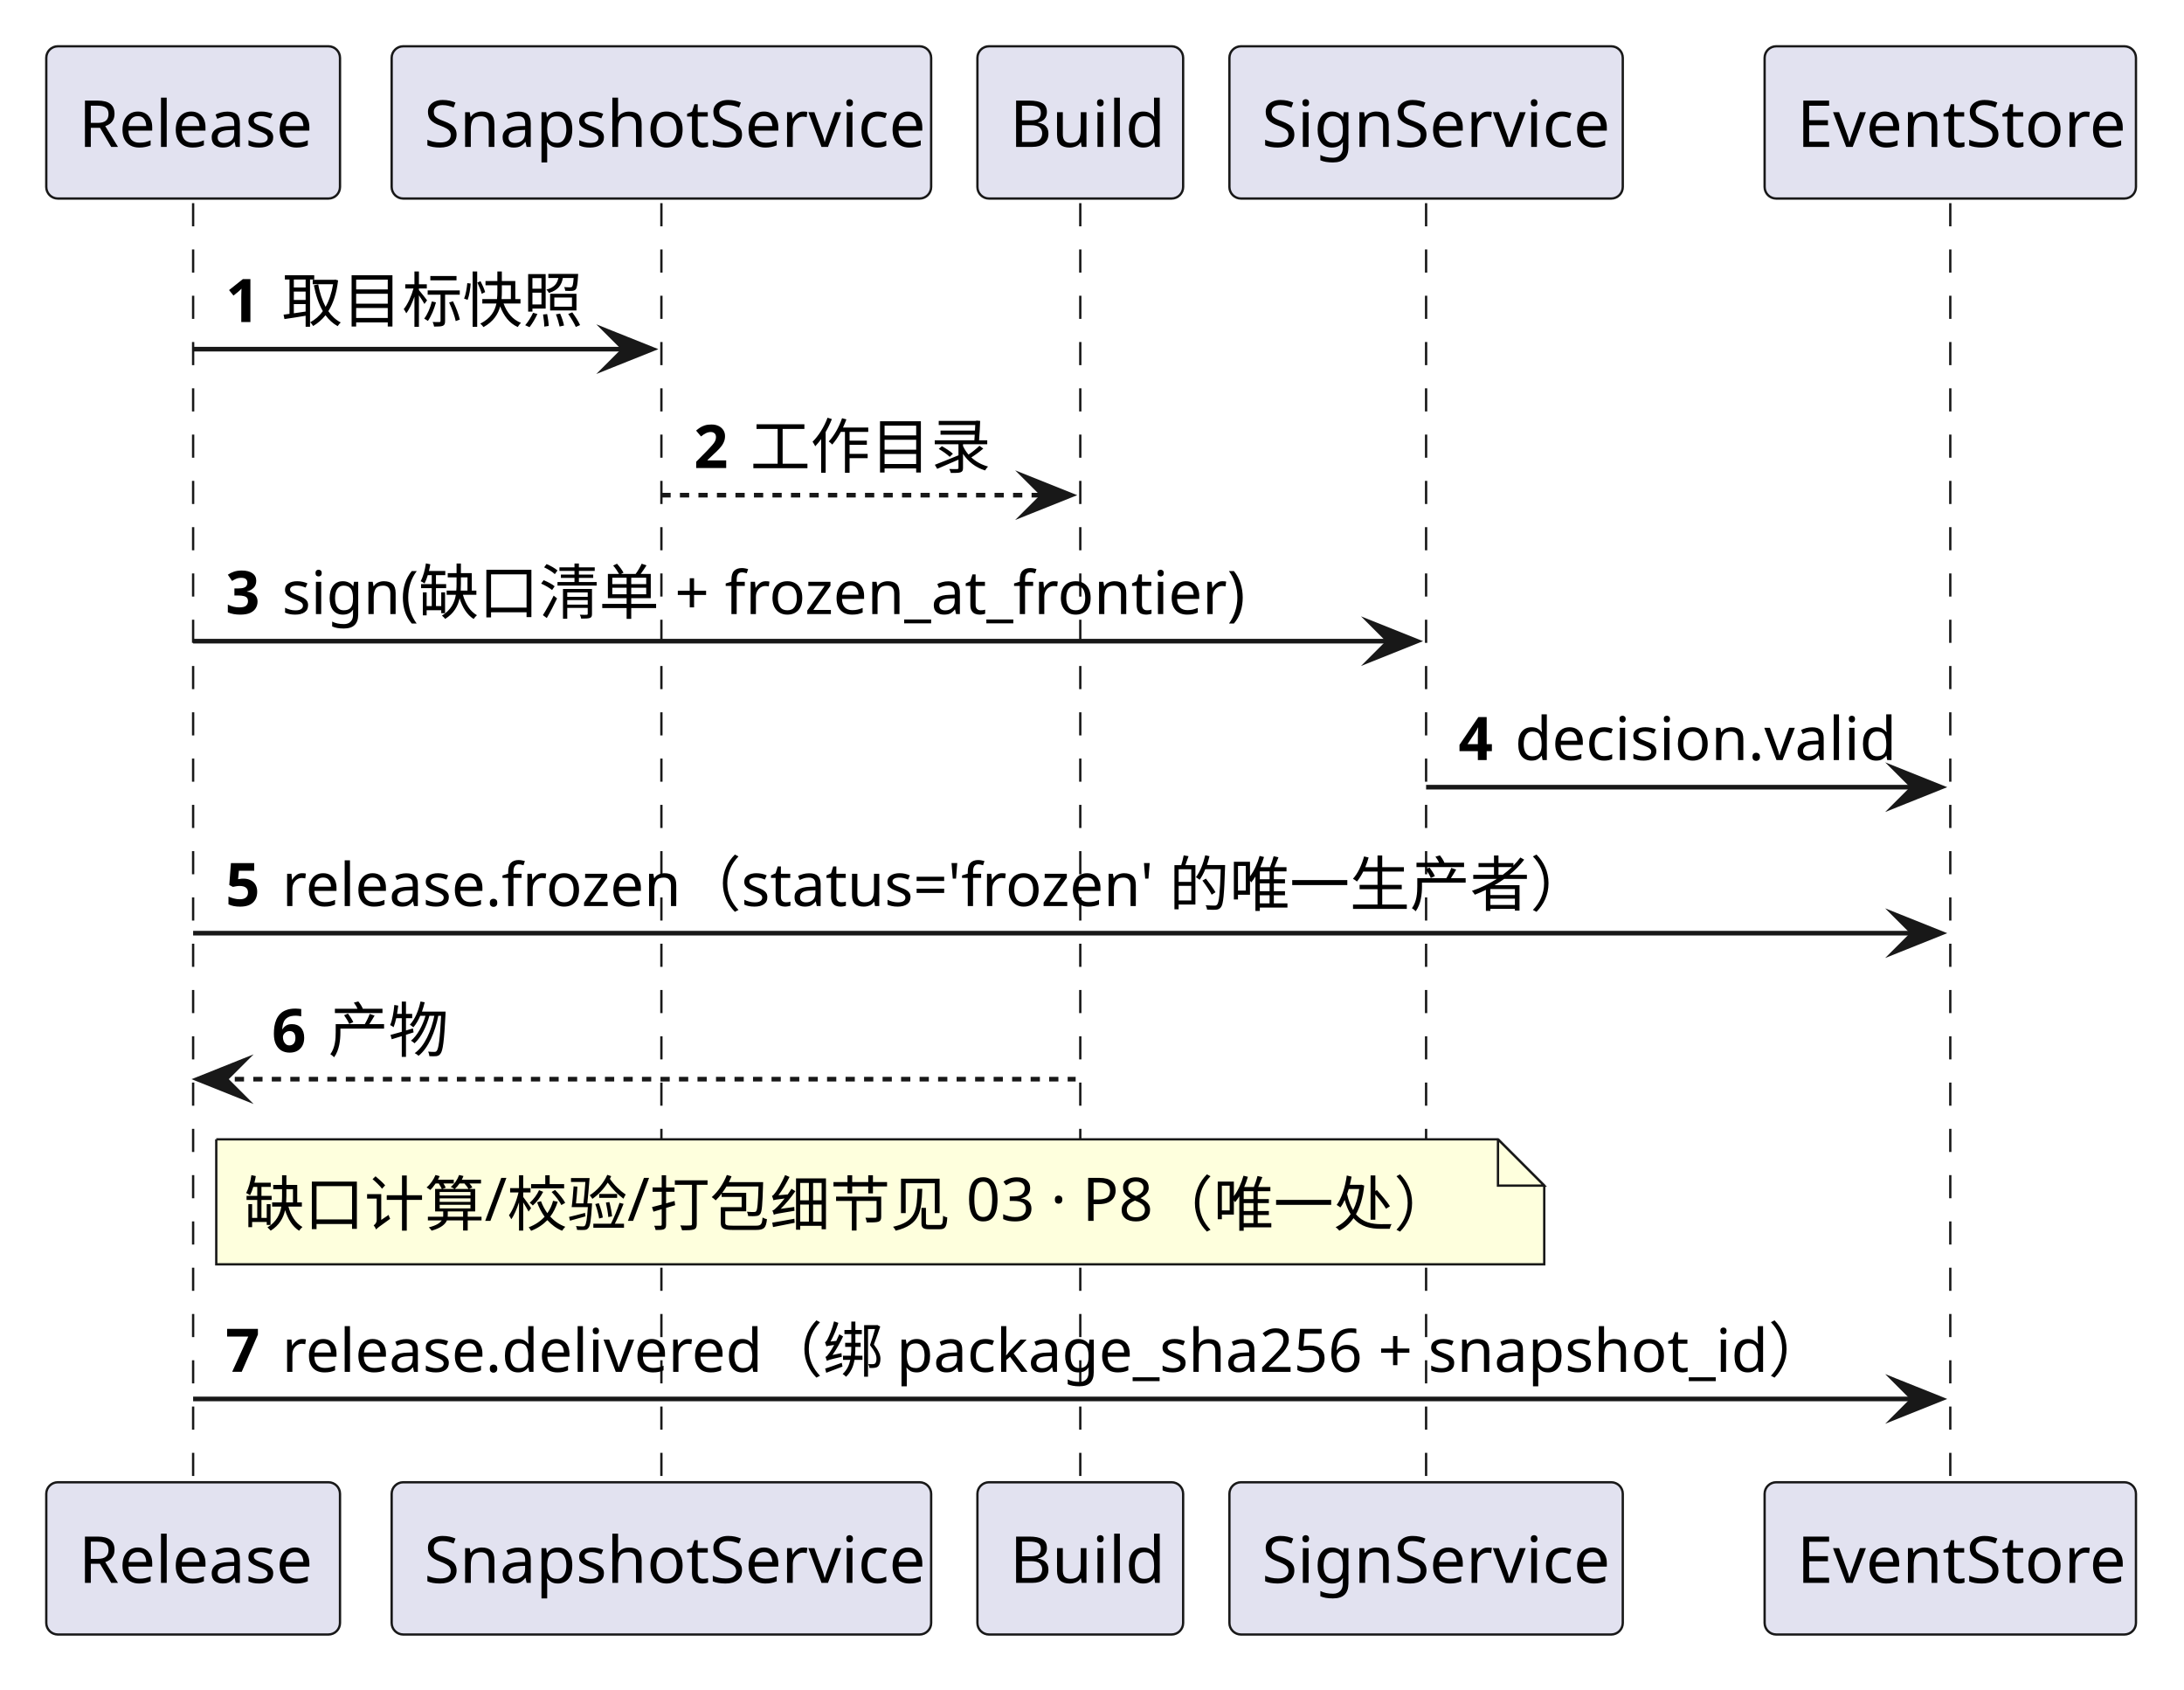
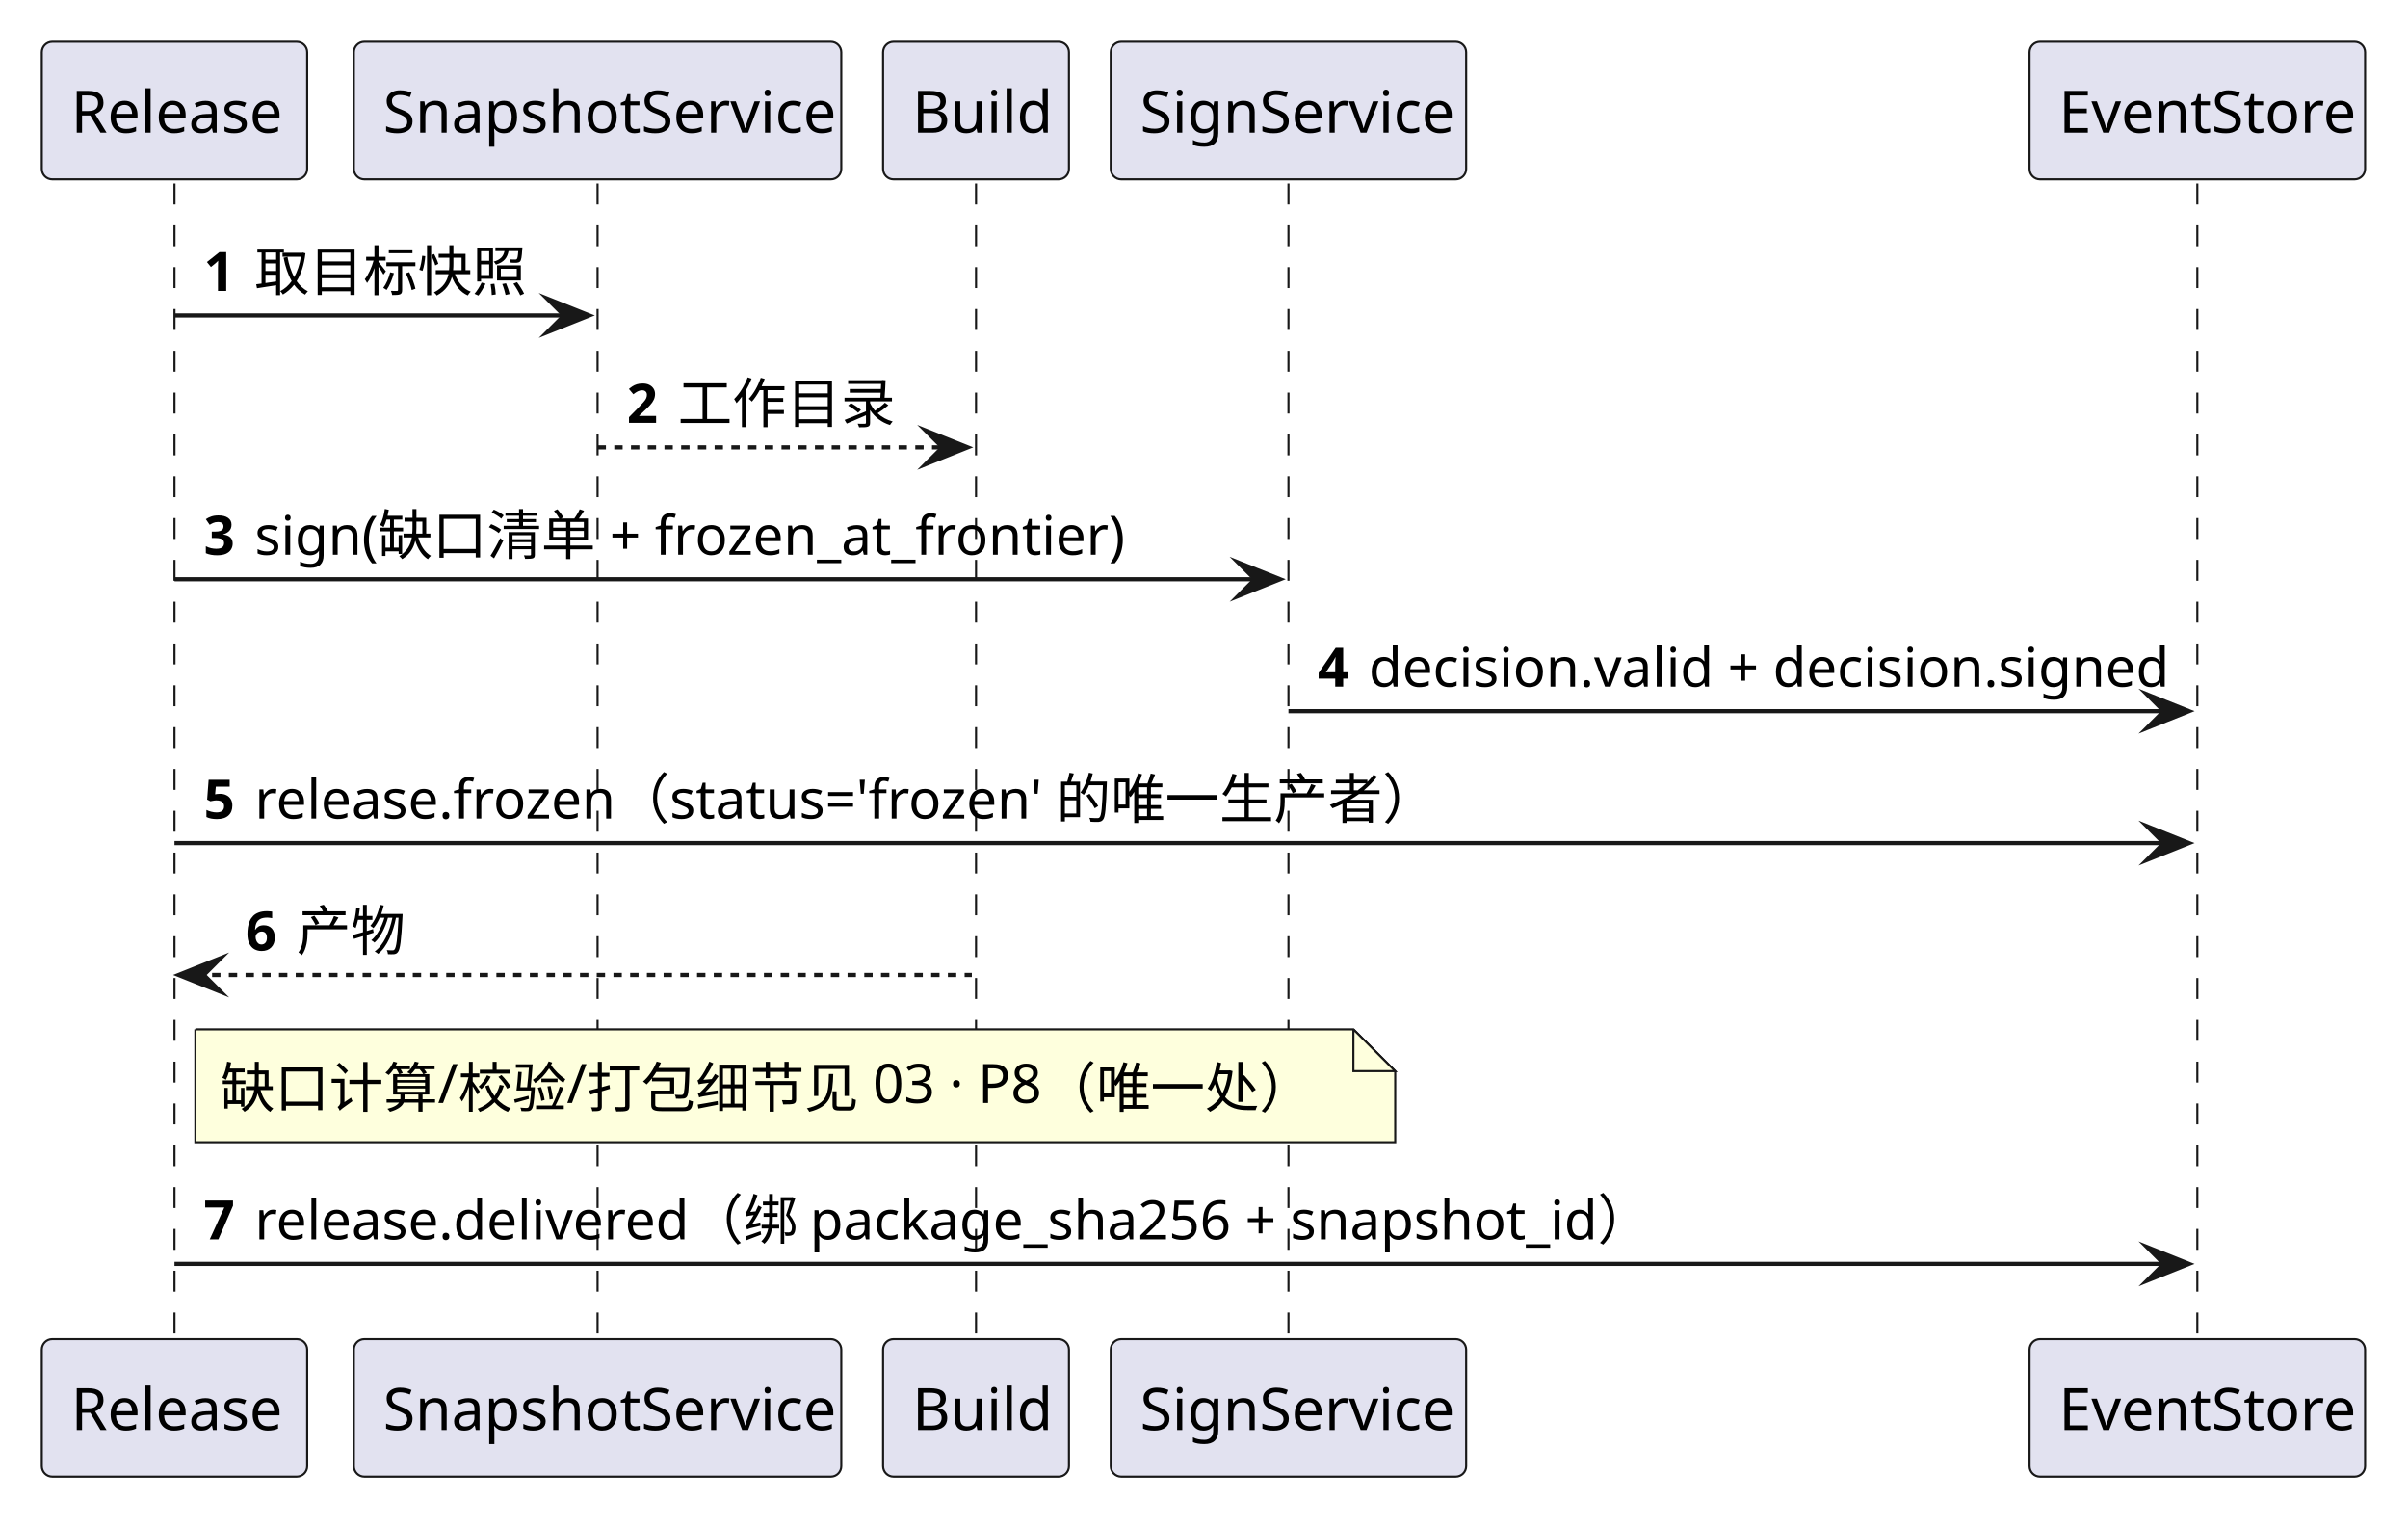
- <svg xmlns="http://www.w3.org/2000/svg" version="1.1" data-diagram-type="SEQUENCE" style="width:472px;height:365px;background:#FFFFFF;" width="472px" height="365px" viewBox="0 0 472 365" zoomAndPan="magnify" preserveAspectRatio="none" contentStyleType="text/css">
+ <svg xmlns="http://www.w3.org/2000/svg" version="1.1" data-diagram-type="SEQUENCE" style="width:576px;height:365px;background:#FFFFFF;" width="576px" height="365px" viewBox="0 0 576 365" zoomAndPan="magnify" preserveAspectRatio="none" contentStyleType="text/css">
  <defs />
  <g font-family="sans-serif" lengthAdjust="spacing">
    <g>
      <rect x="38.239" y="43.895" width="8" height="276.359" fill="#000" fill-opacity="0" />
      <line x1="41.739" y1="43.895" x2="41.739" y2="320.254" style="stroke:#181818;stroke-width:0.5;stroke-dasharray:5,5;" />
    </g>
    <g>
      <rect x="139.44" y="43.895" width="8" height="276.359" fill="#000" fill-opacity="0" />
      <line x1="142.94" y1="43.895" x2="142.94" y2="320.254" style="stroke:#181818;stroke-width:0.5;stroke-dasharray:5,5;" />
    </g>
    <g>
      <rect x="229.968" y="43.895" width="8" height="276.359" fill="#000" fill-opacity="0" />
      <line x1="233.468" y1="43.895" x2="233.468" y2="320.254" style="stroke:#181818;stroke-width:0.5;stroke-dasharray:5,5;" />
    </g>
    <g>
      <rect x="304.704" y="43.895" width="8" height="276.359" fill="#000" fill-opacity="0" />
      <line x1="308.204" y1="43.895" x2="308.204" y2="320.254" style="stroke:#181818;stroke-width:0.5;stroke-dasharray:5,5;" />
    </g>
    <g>
-       <rect x="417.991" y="43.895" width="8" height="276.359" fill="#000" fill-opacity="0" />
-       <line x1="421.491" y1="43.895" x2="421.491" y2="320.254" style="stroke:#181818;stroke-width:0.5;stroke-dasharray:5,5;" />
+       <rect x="522.105" y="43.895" width="8" height="276.359" fill="#000" fill-opacity="0" />
+       <line x1="525.605" y1="43.895" x2="525.605" y2="320.254" style="stroke:#181818;stroke-width:0.5;stroke-dasharray:5,5;" />
    </g>
    <rect x="10" y="10" width="63.479" height="32.895" fill="#E2E2F0" style="stroke:#181818;stroke-width:0.5;" rx="2.5" ry="2.5" />
    <text x="17" y="31.738" fill="#000" font-size="14" textLength="49.479">Release</text>
    <rect x="84.644" y="10" width="116.594" height="32.895" fill="#E2E2F0" style="stroke:#181818;stroke-width:0.5;" rx="2.5" ry="2.5" />
    <text x="91.644" y="31.738" fill="#000" font-size="14" textLength="102.594">SnapshotService</text>
    <rect x="211.237" y="10" width="44.461" height="32.895" fill="#E2E2F0" style="stroke:#181818;stroke-width:0.5;" rx="2.5" ry="2.5" />
    <text x="218.237" y="31.738" fill="#000" font-size="14" textLength="30.461">Build</text>
    <rect x="265.698" y="10" width="85.012" height="32.895" fill="#E2E2F0" style="stroke:#181818;stroke-width:0.5;" rx="2.5" ry="2.5" />
    <text x="272.698" y="31.738" fill="#000" font-size="14" textLength="71.012">SignService</text>
-     <rect x="381.364" y="10" width="80.254" height="32.895" fill="#E2E2F0" style="stroke:#181818;stroke-width:0.5;" rx="2.5" ry="2.5" />
-     <text x="388.364" y="31.738" fill="#000" font-size="14" textLength="66.254">EventStore</text>
+     <rect x="485.479" y="10" width="80.254" height="32.895" fill="#E2E2F0" style="stroke:#181818;stroke-width:0.5;" rx="2.5" ry="2.5" />
+     <text x="492.479" y="31.738" fill="#000" font-size="14" textLength="66.254">EventStore</text>
    <rect x="10" y="320.254" width="63.479" height="32.895" fill="#E2E2F0" style="stroke:#181818;stroke-width:0.5;" rx="2.5" ry="2.5" />
    <text x="17" y="341.992" fill="#000" font-size="14" textLength="49.479">Release</text>
    <rect x="84.644" y="320.254" width="116.594" height="32.895" fill="#E2E2F0" style="stroke:#181818;stroke-width:0.5;" rx="2.5" ry="2.5" />
    <text x="91.644" y="341.992" fill="#000" font-size="14" textLength="102.594">SnapshotService</text>
    <rect x="211.237" y="320.254" width="44.461" height="32.895" fill="#E2E2F0" style="stroke:#181818;stroke-width:0.5;" rx="2.5" ry="2.5" />
    <text x="218.237" y="341.992" fill="#000" font-size="14" textLength="30.461">Build</text>
    <rect x="265.698" y="320.254" width="85.012" height="32.895" fill="#E2E2F0" style="stroke:#181818;stroke-width:0.5;" rx="2.5" ry="2.5" />
    <text x="272.698" y="341.992" fill="#000" font-size="14" textLength="71.012">SignService</text>
-     <rect x="381.364" y="320.254" width="80.254" height="32.895" fill="#E2E2F0" style="stroke:#181818;stroke-width:0.5;" rx="2.5" ry="2.5" />
-     <text x="388.364" y="341.992" fill="#000" font-size="14" textLength="66.254">EventStore</text>
+     <rect x="485.479" y="320.254" width="80.254" height="32.895" fill="#E2E2F0" style="stroke:#181818;stroke-width:0.5;" rx="2.5" ry="2.5" />
+     <text x="492.479" y="341.992" fill="#000" font-size="14" textLength="66.254">EventStore</text>
    <polygon points="130.94,71.439,140.94,75.439,130.94,79.439,134.94,75.439" fill="#181818" style="stroke:#181818;stroke-width:1;stroke-linejoin:miter;stroke-miterlimit:10;" />
    <line x1="41.739" y1="75.439" x2="136.94" y2="75.439" style="stroke:#181818;stroke-width:1;" />
    <text x="48.739" y="69.58" fill="#000" font-size="13" font-weight="700">1</text>
    <text x="60.94" y="69.58" fill="#000" font-size="13" textLength="65">取目标快照</text>
    <polygon points="221.468,102.984,231.468,106.984,221.468,110.984,225.468,106.984" fill="#181818" style="stroke:#181818;stroke-width:1;stroke-linejoin:miter;stroke-miterlimit:10;" />
    <line x1="142.94" y1="106.984" x2="227.468" y2="106.984" style="stroke:#181818;stroke-width:1;stroke-dasharray:2,2;" />
    <text x="149.94" y="101.125" fill="#000" font-size="13" font-weight="700">2</text>
    <text x="162.142" y="101.125" fill="#000" font-size="13" textLength="52">工作目录</text>
    <polygon points="296.204,134.529,306.204,138.529,296.204,142.529,300.204,138.529" fill="#181818" style="stroke:#181818;stroke-width:1;stroke-linejoin:miter;stroke-miterlimit:10;" />
    <line x1="41.739" y1="138.529" x2="302.204" y2="138.529" style="stroke:#181818;stroke-width:1;" />
    <text x="48.739" y="132.67" fill="#000" font-size="13" font-weight="700">3</text>
    <text x="60.94" y="132.67" fill="#000" font-size="13" textLength="197.933">sign(缺口清单 + frozen_at_frontier)</text>
-     <polygon points="409.491,166.074,419.491,170.074,409.491,174.074,413.491,170.074" fill="#181818" style="stroke:#181818;stroke-width:1;stroke-linejoin:miter;stroke-miterlimit:10;" />
-     <line x1="308.204" y1="170.074" x2="415.491" y2="170.074" style="stroke:#181818;stroke-width:1;" />
+     <polygon points="513.605,166.074,523.605,170.074,513.605,174.074,517.605,170.074" fill="#181818" style="stroke:#181818;stroke-width:1;stroke-linejoin:miter;stroke-miterlimit:10;" />
+     <line x1="308.204" y1="170.074" x2="519.605" y2="170.074" style="stroke:#181818;stroke-width:1;" />
    <text x="315.204" y="164.215" fill="#000" font-size="13" font-weight="700">4</text>
-     <text x="327.405" y="164.215" fill="#000" font-size="13" textLength="77.086">decision.valid</text>
-     <polygon points="409.491,197.619,419.491,201.619,409.491,205.619,413.491,201.619" fill="#181818" style="stroke:#181818;stroke-width:1;stroke-linejoin:miter;stroke-miterlimit:10;" />
-     <line x1="41.739" y1="201.619" x2="415.491" y2="201.619" style="stroke:#181818;stroke-width:1;" />
+     <text x="327.405" y="164.215" fill="#000" font-size="13" textLength="181.2">decision.valid + decision.signed</text>
+     <polygon points="513.605,197.619,523.605,201.619,513.605,205.619,517.605,201.619" fill="#181818" style="stroke:#181818;stroke-width:1;stroke-linejoin:miter;stroke-miterlimit:10;" />
+     <line x1="41.739" y1="201.619" x2="519.605" y2="201.619" style="stroke:#181818;stroke-width:1;" />
    <text x="48.739" y="195.76" fill="#000" font-size="13" font-weight="700">5</text>
    <text x="60.94" y="195.76" fill="#000" font-size="13" textLength="274.32">release.frozen（status='frozen' 的唯一生产者）</text>
    <polygon points="52.739,229.164,42.739,233.164,52.739,237.164,48.739,233.164" fill="#181818" style="stroke:#181818;stroke-width:1;stroke-linejoin:miter;stroke-miterlimit:10;" />
    <line x1="46.739" y1="233.164" x2="232.468" y2="233.164" style="stroke:#181818;stroke-width:1;stroke-dasharray:2,2;" />
    <text x="58.739" y="227.305" fill="#000" font-size="13" font-weight="700">6</text>
    <text x="70.94" y="227.305" fill="#000" font-size="13" textLength="26">产物</text>
    <path d="M46.739,246.164 L46.739,273.164 L333.739,273.164 L333.739,256.164 L323.739,246.164 L46.739,246.164" style="stroke:#181818;stroke-width:0.5;" fill="#FEFFDD" />
    <path d="M323.739,246.164 L323.739,256.164 L333.739,256.164 L323.739,246.164" style="stroke:#181818;stroke-width:0.5;" fill="#FEFFDD" />
    <text x="52.739" y="264.85" fill="#000" font-size="13" textLength="266.97">缺口计算/校验/打包细节见 03 · P8（唯一处）</text>
-     <polygon points="409.491,298.254,419.491,302.254,409.491,306.254,413.491,302.254" fill="#181818" style="stroke:#181818;stroke-width:1;stroke-linejoin:miter;stroke-miterlimit:10;" />
-     <line x1="41.739" y1="302.254" x2="415.491" y2="302.254" style="stroke:#181818;stroke-width:1;" />
+     <polygon points="513.605,298.254,523.605,302.254,513.605,306.254,517.605,302.254" fill="#181818" style="stroke:#181818;stroke-width:1;stroke-linejoin:miter;stroke-miterlimit:10;" />
+     <line x1="41.739" y1="302.254" x2="519.605" y2="302.254" style="stroke:#181818;stroke-width:1;" />
    <text x="48.739" y="296.395" fill="#000" font-size="13" font-weight="700">7</text>
    <text x="60.94" y="296.395" fill="#000" font-size="13" textLength="322.791">release.delivered（绑 package_sha256 + snapshot_id）</text>
  </g>
</svg>
